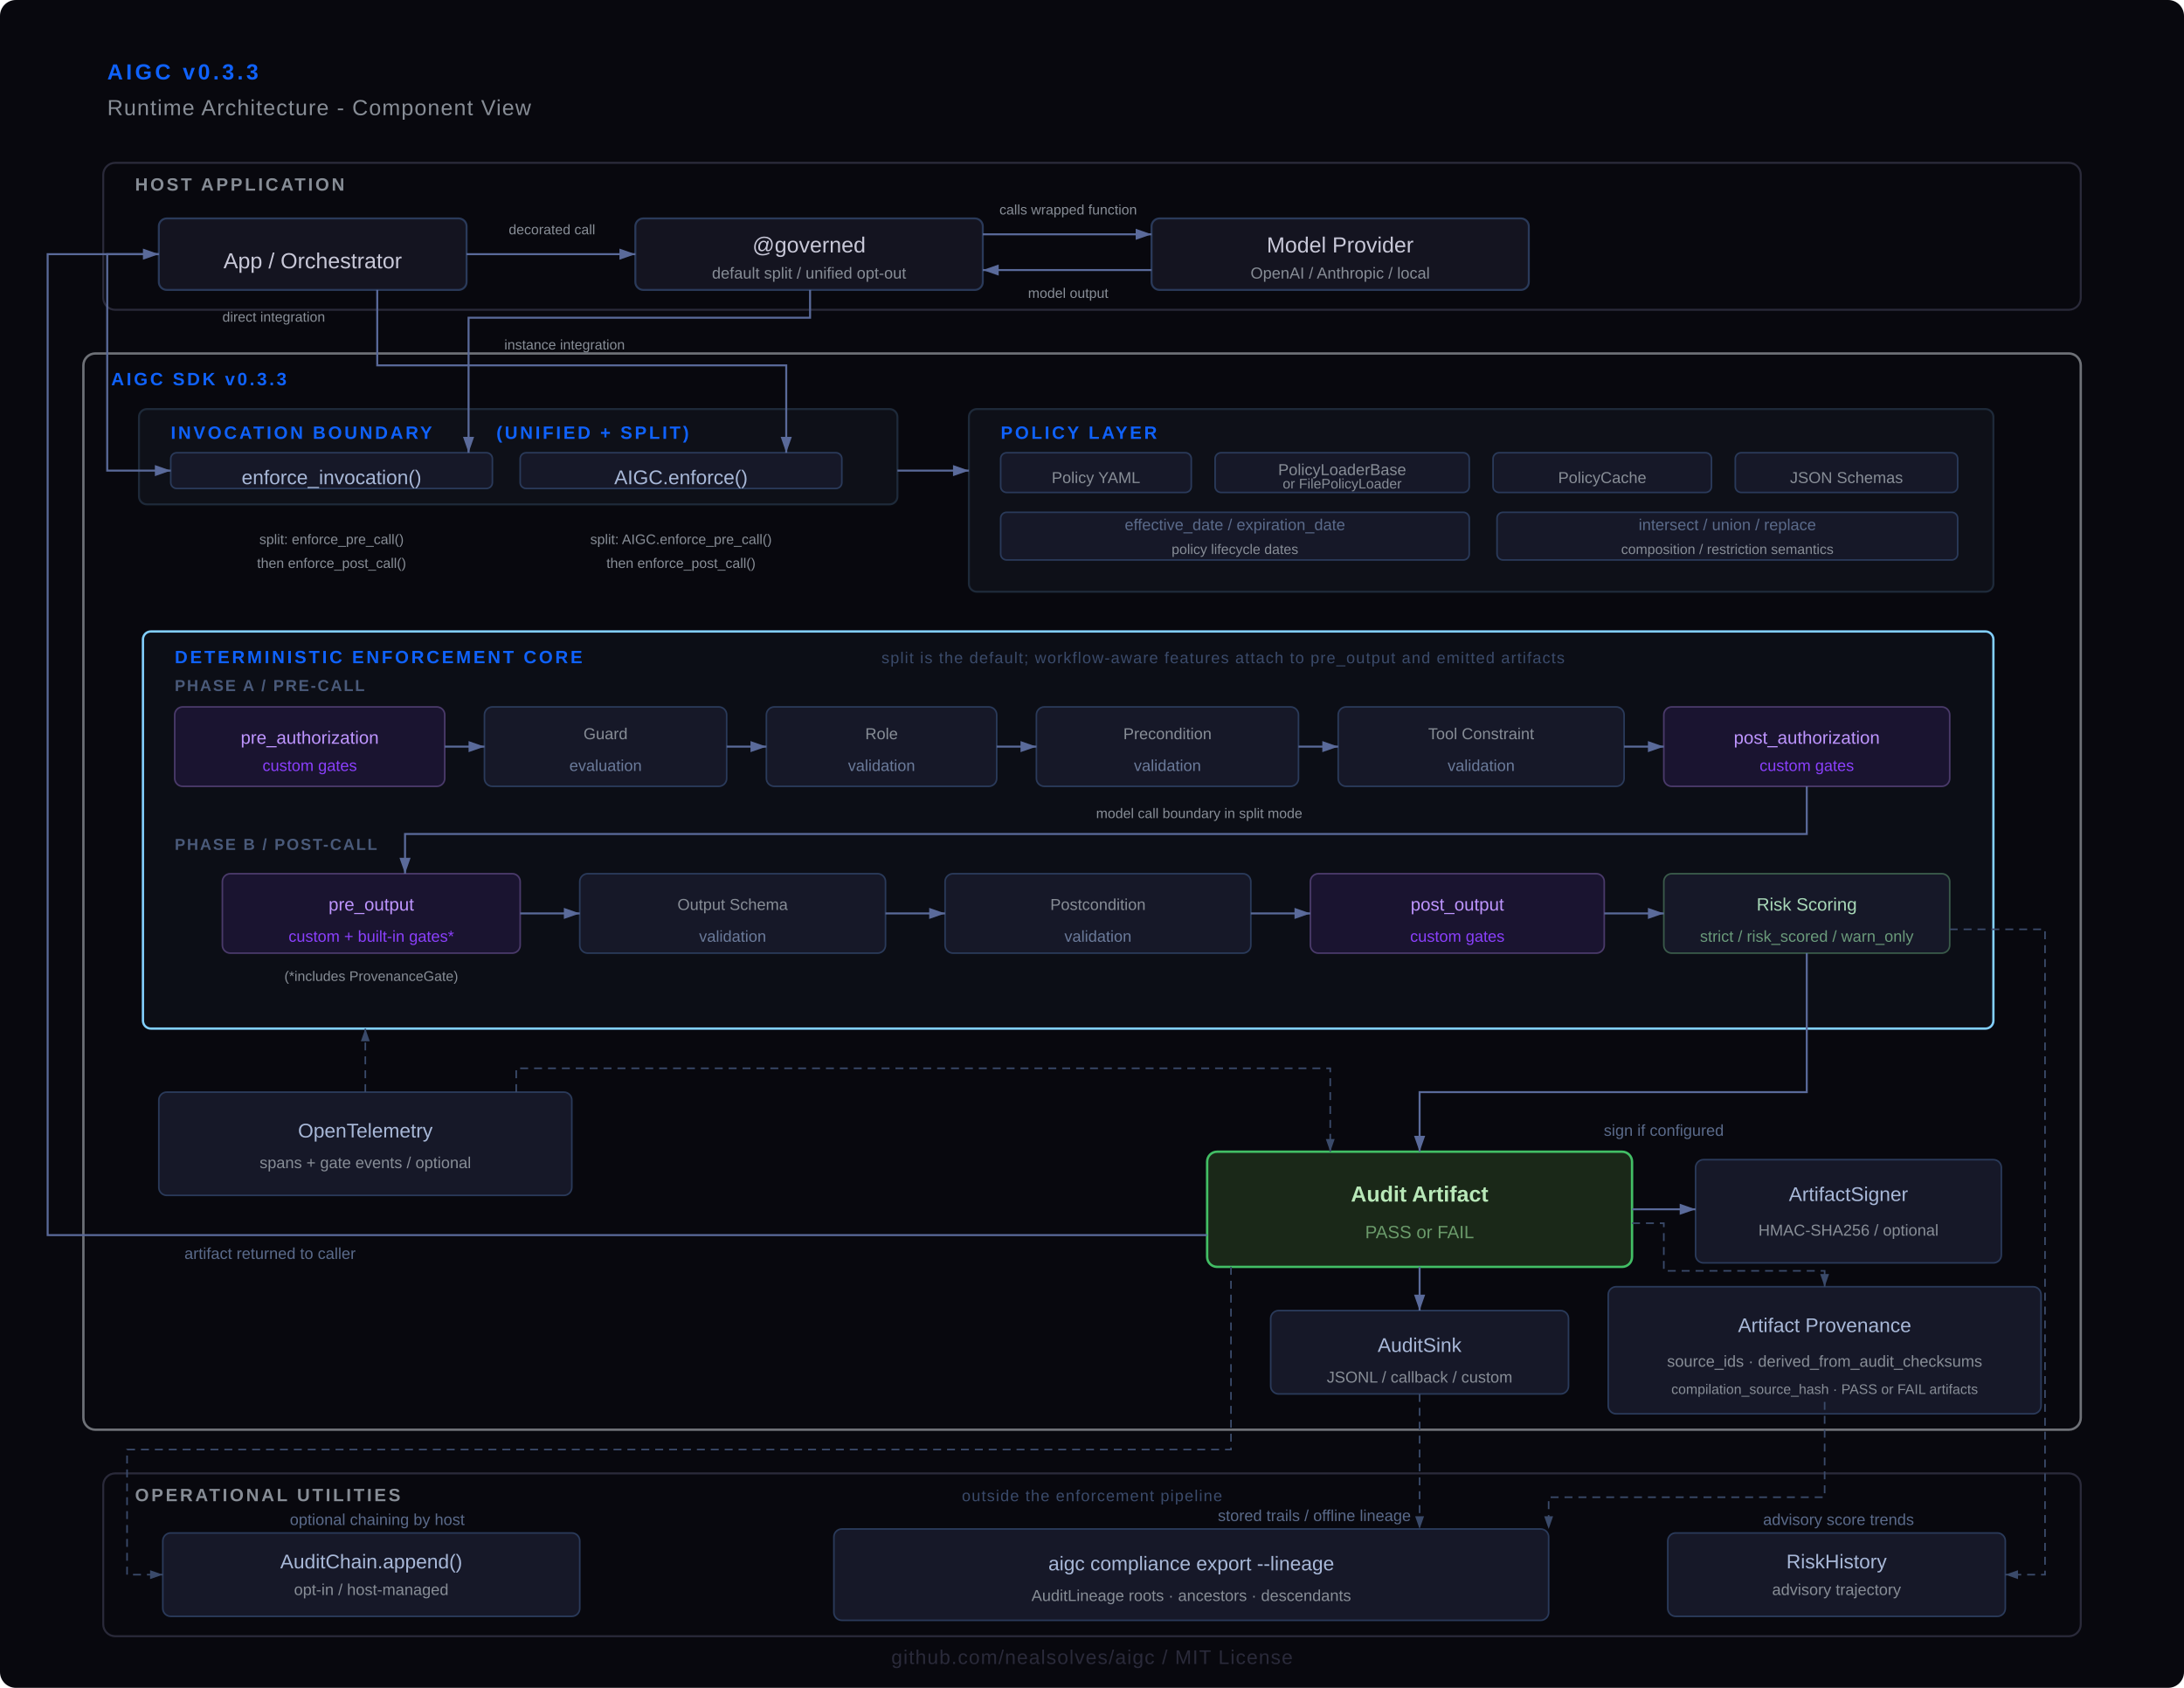
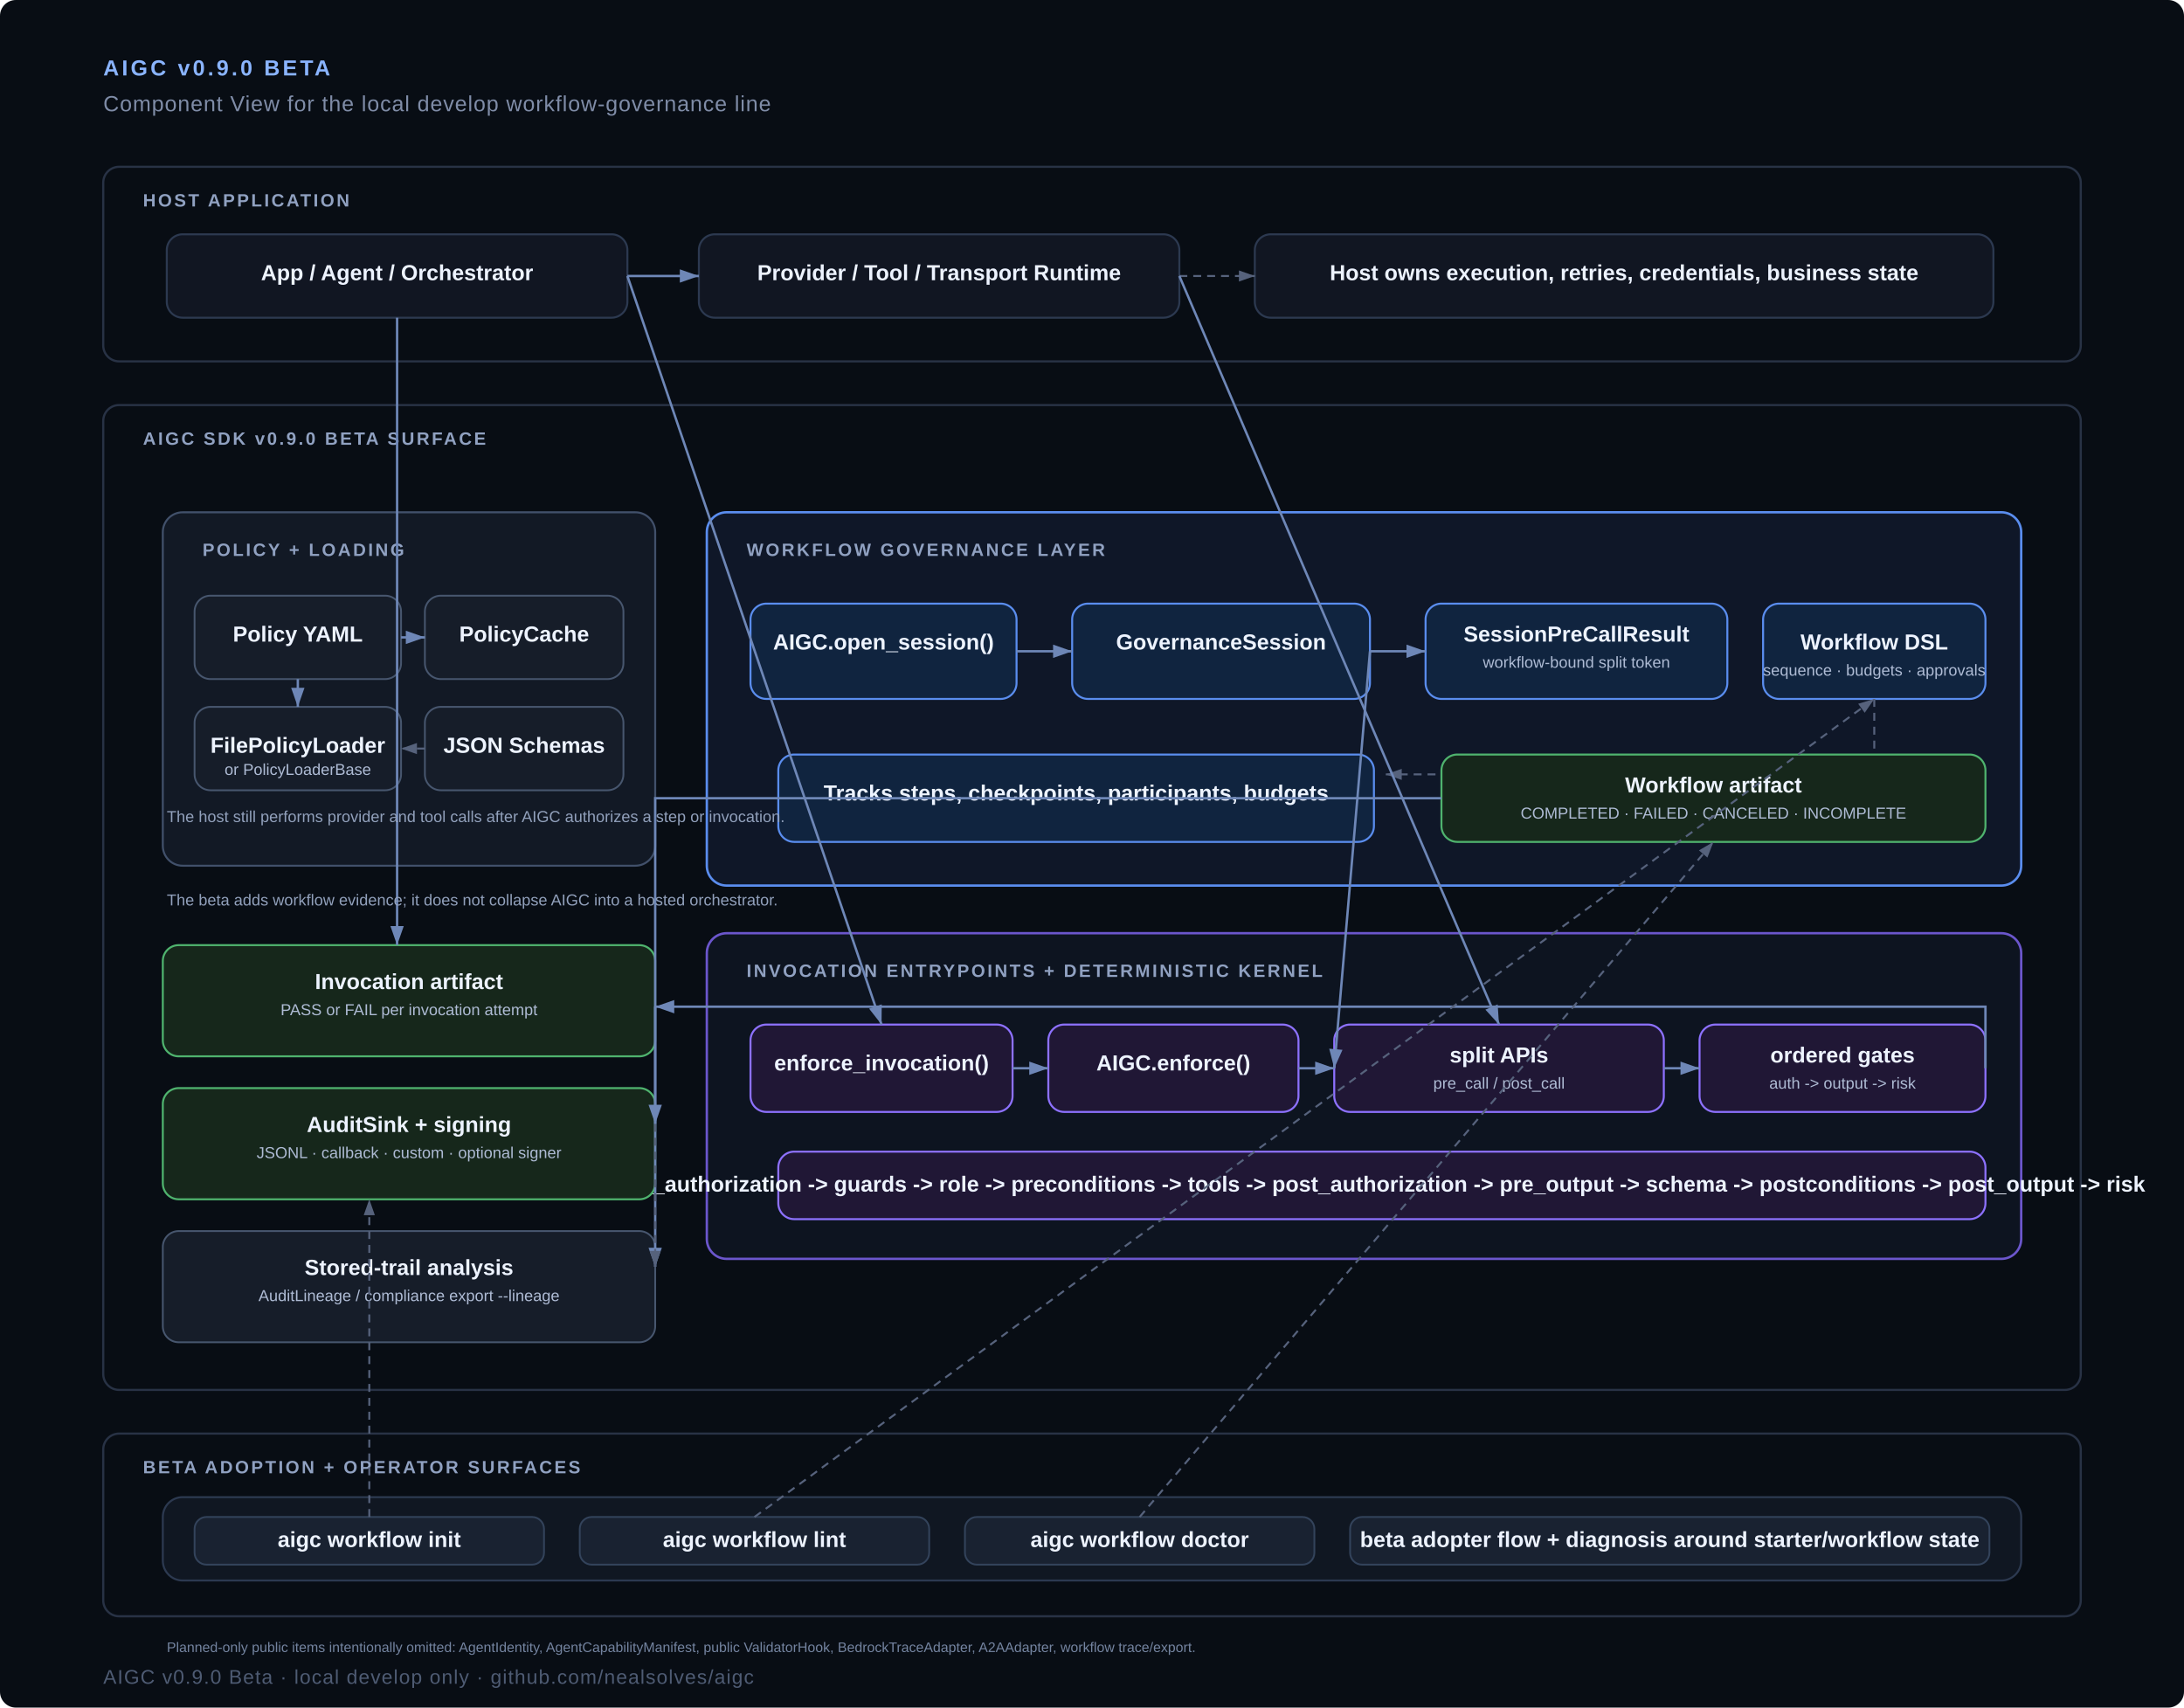
- <svg xmlns="http://www.w3.org/2000/svg" viewBox="0 0 1100 850">
+ <svg xmlns="http://www.w3.org/2000/svg" viewBox="0 0 1100 860">
  <defs>
    <style>
-       svg {
-         font-family: 'IBM Plex Sans', Arial, sans-serif;
-       }
- 
-       .mono {
-         font-family: 'IBM Plex Mono', 'IBM Plex Sans', Arial, sans-serif;
-       }
- 
-       .title {
-         fill: #0f62fe;
-         font-size: 11px;
-         font-weight: 700;
-         letter-spacing: 1.5px;
-       }
- 
-       .subtitle {
-         fill: #878d96;
-         font-size: 11px;
-         letter-spacing: 0.5px;
-       }
- 
-       .section {
-         fill: #878d96;
-         font-size: 9px;
-         font-weight: 600;
-         letter-spacing: 1.2px;
-       }
- 
-       .section-blue {
-         fill: #0f62fe;
-         font-size: 9px;
-         font-weight: 700;
-         letter-spacing: 1.2px;
-       }
- 
-       .group-label {
-         fill: #4a5a7a;
-         font-size: 8px;
-         font-weight: 600;
-         letter-spacing: 0.8px;
-       }
- 
-       .caption {
-         fill: #5a6a8a;
-         font-size: 8px;
-       }
- 
-       .tiny {
-         fill: #878d96;
-         font-size: 7px;
-       }
- 
-       .label {
-         fill: #c8c8d8;
-         font-size: 11px;
-         font-weight: 500;
-         text-anchor: middle;
-         dominant-baseline: middle;
-       }
- 
-       .label-mid {
-         fill: #a8b8d8;
-         font-size: 10px;
-         font-weight: 500;
-         text-anchor: middle;
-         dominant-baseline: middle;
-       }
- 
-       .detail {
-         fill: #878d96;
-         font-size: 8px;
-         dominant-baseline: middle;
-       }
- 
-       .detail-mid {
-         fill: #6a7a9a;
-         font-size: 8px;
-         dominant-baseline: middle;
-       }
- 
-       .note {
-         fill: #3a4a6a;
-         font-size: 8px;
-         letter-spacing: 0.5px;
-       }
- 
-       .host-wrap {
-         fill: none;
-         stroke: #2a2a3a;
-         stroke-width: 1;
-       }
- 
-       .host-box {
-         fill: #141420;
-         stroke: #2a3a5a;
-         stroke-width: 1;
-       }
- 
-       .sdk-wrap {
-         fill: none;
-         stroke: #c1c7cd;
-         stroke-opacity: 0.55;
-         stroke-width: 1.2;
-       }
- 
-       .inv-wrap,
-       .policy-wrap {
-         fill: #0e1018;
-         stroke: #1e2a3a;
-         stroke-width: 1;
-       }
- 
-       .inv-box,
-       .policy-box,
-       .otel-box,
-       .sink-box,
-       .signer-box,
-       .ops-box,
-       .legend-box {
-         fill: #161828;
-         stroke: #2a3a5a;
-         stroke-width: 0.8;
-       }
- 
-       .core-wrap {
-         fill: #0c0e16;
-         stroke: #82cfff;
-         stroke-width: 1.15;
-       }
- 
-       .custom-box {
-         fill: #1a1430;
-         stroke: #4a3a6a;
-         stroke-width: 0.8;
-       }
- 
-       .risk-box {
-         fill: #161828;
-         stroke: #3a5a4a;
-         stroke-width: 0.8;
-       }
- 
-       .artifact-box {
-         fill: #1a2818;
-         stroke: #42be65;
-         stroke-width: 1.2;
-       }
- 
-       .ops-wrap {
-         fill: none;
-         stroke: #2a2a3a;
-         stroke-width: 1;
-       }
- 
-       .legend-wrap {
-         fill: #0c0e16;
-         stroke: #1a1a2a;
-         stroke-width: 0.5;
-       }
- 
-       .purple {
-         fill: #be95ff;
-         font-size: 9px;
-         font-weight: 500;
-         text-anchor: middle;
-         dominant-baseline: middle;
-       }
- 
-       .purple-sub {
-         fill: #8a3ffc;
-         font-size: 8px;
-         text-anchor: middle;
-         dominant-baseline: middle;
-       }
- 
-       .green {
-         fill: #b8e8b8;
-         font-size: 11px;
-         font-weight: 600;
-         text-anchor: middle;
-         dominant-baseline: middle;
-       }
- 
-       .green-mid {
-         fill: #a8d8b8;
-         font-size: 9px;
-         font-weight: 500;
-         text-anchor: middle;
-         dominant-baseline: middle;
-       }
- 
-       .green-sub {
-         fill: #6a9a6a;
-         font-size: 9px;
-         text-anchor: middle;
-         dominant-baseline: middle;
-       }
- 
-       .green-detail {
-         fill: #6a9a7a;
-         font-size: 8px;
-         text-anchor: middle;
-         dominant-baseline: middle;
-       }
- 
-       .conn {
-         fill: none;
-         stroke: #5a6a9a;
-         stroke-width: 1;
-       }
- 
-       .conn-dim {
-         fill: none;
-         stroke: #3a4a6a;
-         stroke-width: 0.8;
-         stroke-dasharray: 4 3;
-       }
- 
-       .legend-purple {
-         stroke: #be95ff;
-         stroke-width: 3;
-       }
- 
-       .legend-dim {
-         stroke: #3a4a6a;
-         stroke-width: 1;
-         stroke-dasharray: 4 3;
-       }
- 
-       .legend-green {
-         stroke: #42be65;
-         stroke-width: 3;
-       }
- 
-       .watermark {
-         fill: #2a2a3a;
-         font-size: 10px;
-         letter-spacing: 0.5px;
-       }
+       svg { font-family: 'IBM Plex Sans', Arial, sans-serif; }
+       .mono { font-family: 'IBM Plex Mono', 'IBM Plex Sans', Arial, sans-serif; }
+       .title { fill: #8ab4ff; font-size: 11px; font-weight: 700; letter-spacing: 1.4px; }
+       .subtitle { fill: #7f8ca7; font-size: 11px; letter-spacing: 0.4px; }
+       .section { fill: #90a1c1; font-size: 9px; font-weight: 700; letter-spacing: 1.1px; }
+       .label { fill: #edf3ff; font-size: 11px; font-weight: 600; text-anchor: middle; dominant-baseline: middle; }
+       .sub { fill: #aebbd4; font-size: 8px; text-anchor: middle; dominant-baseline: middle; }
+       .note { fill: #91a0bb; font-size: 8px; }
+       .small { fill: #73839f; font-size: 7px; }
+       .frame { fill: none; stroke: #283245; stroke-width: 1.1; }
+       .host { fill: #111622; stroke: #2c3950; stroke-width: 1; }
+       .workflowWrap { fill: #0f1728; stroke: #5a8dee; stroke-width: 1.2; }
+       .policyWrap { fill: #121925; stroke: #41506a; stroke-width: 1; }
+       .kernelWrap { fill: #0d1420; stroke: #6b56cc; stroke-width: 1.2; }
+       .opsWrap { fill: #101722; stroke: #2c3950; stroke-width: 1; }
+       .box { fill: #192231; stroke: #33435b; stroke-width: 0.9; }
+       .boxBlue { fill: #10243f; stroke: #5a8dee; stroke-width: 1; }
+       .boxPurple { fill: #201735; stroke: #8d71ff; stroke-width: 1; }
+       .boxGreen { fill: #16271b; stroke: #4fb36e; stroke-width: 1; }
+       .boxGray { fill: #161d29; stroke: #47566e; stroke-width: 0.9; }
+       .conn { fill: none; stroke: #6e87b7; stroke-width: 1.2; }
+       .connDim { fill: none; stroke: #56627c; stroke-width: 1; stroke-dasharray: 4 3; }
+       .watermark { fill: #4e5b73; font-size: 10px; letter-spacing: 0.5px; }
    </style>
    <marker id="arrow" viewBox="0 0 10 7" refX="10" refY="3.5" markerWidth="8" markerHeight="6" orient="auto">
-       <path d="M0 0 L10 3.5 L0 7 z" fill="#5a6a9a" />
+       <path d="M0 0 L10 3.5 L0 7 z" fill="#6e87b7" />
    </marker>
-     <marker id="arrow-dim" viewBox="0 0 10 7" refX="10" refY="3.5" markerWidth="8" markerHeight="6" orient="auto">
-       <path d="M0 0 L10 3.5 L0 7 z" fill="#3a4a6a" />
+     <marker id="arrowDim" viewBox="0 0 10 7" refX="10" refY="3.5" markerWidth="8" markerHeight="6" orient="auto">
+       <path d="M0 0 L10 3.5 L0 7 z" fill="#56627c" />
    </marker>
  </defs>
-   <rect width="1100" height="850" fill="#08080e" rx="8" />
-   <text class="title mono" x="54" y="40">AIGC v0.3.3</text>
-   <text class="subtitle mono" x="54" y="58">Runtime Architecture - Component View</text>
-   <rect class="host-wrap" x="52" y="82" width="996" height="74" rx="6" />
-   <rect class="sdk-wrap" x="42" y="178" width="1006" height="542" rx="6" />
-   <rect class="inv-wrap" x="70" y="206" width="382" height="48" rx="4" />
-   <rect class="policy-wrap" x="488" y="206" width="516" height="92" rx="4" />
-   <rect class="core-wrap" x="72" y="318" width="932" height="200" rx="4" />
-   <rect class="otel-box" x="80" y="550" width="208" height="52" rx="4" />
-   <rect class="artifact-box" x="608" y="580" width="214" height="58" rx="5" />
-   <rect class="signer-box" x="854" y="584" width="154" height="52" rx="4" />
-   <rect class="sink-box" x="640" y="660" width="150" height="42" rx="4" />
-   <rect class="ops-box" x="810" y="648" width="218" height="64" rx="4" />
-   <rect class="ops-wrap" x="52" y="742" width="996" height="82" rx="6" />
-   <rect class="host-box" x="80" y="110" width="155" height="36" rx="4" />
-   <rect class="host-box" x="320" y="110" width="175" height="36" rx="4" />
-   <rect class="host-box" x="580" y="110" width="190" height="36" rx="4" />
-   <rect class="inv-box" x="86" y="228" width="162" height="18" rx="3" />
-   <rect class="inv-box" x="262" y="228" width="162" height="18" rx="3" />
-   <rect class="policy-box" x="504" y="228" width="96" height="20" rx="3" />
-   <rect class="policy-box" x="612" y="228" width="128" height="20" rx="3" />
-   <rect class="policy-box" x="752" y="228" width="110" height="20" rx="3" />
-   <rect class="policy-box" x="874" y="228" width="112" height="20" rx="3" />
-   <rect class="policy-box" x="504" y="258" width="236" height="24" rx="3" />
-   <rect class="policy-box" x="754" y="258" width="232" height="24" rx="3" />
-   <rect class="custom-box" x="88" y="356" width="136" height="40" rx="4" />
-   <rect class="inv-box" x="244" y="356" width="122" height="40" rx="4" />
-   <rect class="inv-box" x="386" y="356" width="116" height="40" rx="4" />
-   <rect class="inv-box" x="522" y="356" width="132" height="40" rx="4" />
-   <rect class="inv-box" x="674" y="356" width="144" height="40" rx="4" />
-   <rect class="custom-box" x="838" y="356" width="144" height="40" rx="4" />
-   <rect class="custom-box" x="112" y="440" width="150" height="40" rx="4" />
-   <rect class="inv-box" x="292" y="440" width="154" height="40" rx="4" />
-   <rect class="inv-box" x="476" y="440" width="154" height="40" rx="4" />
-   <rect class="custom-box" x="660" y="440" width="148" height="40" rx="4" />
-   <rect class="risk-box" x="838" y="440" width="144" height="40" rx="4" />
-   <rect class="ops-box" x="82" y="772" width="210" height="42" rx="4" />
-   <rect class="ops-box" x="420" y="770" width="360" height="46" rx="4" />
-   <rect class="ops-box" x="840" y="772" width="170" height="42" rx="4" />
-   <g id="connectors">
-     <line class="conn" x1="235" y1="128" x2="320" y2="128" marker-end="url(#arrow)" />
-     <line class="conn" x1="495" y1="118" x2="580" y2="118" marker-end="url(#arrow)" />
-     <line class="conn" x1="580" y1="136" x2="495" y2="136" marker-end="url(#arrow)" />
-     <polyline class="conn" points="80,128 54,128 54,237 86,237" marker-end="url(#arrow)" />
-     <polyline class="conn" points="190,146 190,184 396,184 396,228" marker-end="url(#arrow)" />
-     <polyline class="conn" points="408,146 408,160 236,160 236,228" marker-end="url(#arrow)" />
-     <line class="conn" x1="452" y1="237" x2="488" y2="237" marker-end="url(#arrow)" />
-     <line class="conn" x1="224" y1="376" x2="244" y2="376" marker-end="url(#arrow)" />
-     <line class="conn" x1="366" y1="376" x2="386" y2="376" marker-end="url(#arrow)" />
-     <line class="conn" x1="502" y1="376" x2="522" y2="376" marker-end="url(#arrow)" />
-     <line class="conn" x1="654" y1="376" x2="674" y2="376" marker-end="url(#arrow)" />
-     <line class="conn" x1="818" y1="376" x2="838" y2="376" marker-end="url(#arrow)" />
-     <polyline class="conn" points="910,396 910,420 204,420 204,440" marker-end="url(#arrow)" />
-     <line class="conn" x1="262" y1="460" x2="292" y2="460" marker-end="url(#arrow)" />
-     <line class="conn" x1="446" y1="460" x2="476" y2="460" marker-end="url(#arrow)" />
-     <line class="conn" x1="630" y1="460" x2="660" y2="460" marker-end="url(#arrow)" />
-     <line class="conn" x1="808" y1="460" x2="838" y2="460" marker-end="url(#arrow)" />
-     <polyline class="conn" points="910,480 910,550 715,550 715,580" marker-end="url(#arrow)" />
-     <line class="conn" x1="822" y1="609" x2="854" y2="609" marker-end="url(#arrow)" />
-     <line class="conn" x1="715" y1="638" x2="715" y2="660" marker-end="url(#arrow)" />
-     <polyline class="conn" points="608,622 24,622 24,128 80,128" marker-end="url(#arrow)" />
-     <line class="conn-dim" x1="184" y1="550" x2="184" y2="518" marker-end="url(#arrow-dim)" />
-     <polyline class="conn-dim" points="260,550 260,538 670,538 670,580" marker-end="url(#arrow-dim)" />
-     <polyline class="conn-dim" points="822,616 838,616 838,640 919,640 919,648" marker-end="url(#arrow-dim)" />
-     <polyline class="conn-dim" points="620,638 620,730 64,730 64,793 82,793" marker-end="url(#arrow-dim)" />
-     <line class="conn-dim" x1="715" y1="702" x2="715" y2="770" marker-end="url(#arrow-dim)" />
-     <polyline class="conn-dim" points="919,706 919,754 780,754 780,770" marker-end="url(#arrow-dim)" />
-     <polyline class="conn-dim" points="982,468 1030,468 1030,793 1010,793" marker-end="url(#arrow-dim)" />
-   </g>
-   <g id="labels">
-     <text class="section mono" x="68" y="96">HOST APPLICATION</text>
-     <text class="label" x="157.5" y="132">App / Orchestrator</text>
-     <text class="label mono" x="407.5" y="124">@governed</text>
-     <text class="detail" x="407.5" y="138" text-anchor="middle">default split / unified opt-out</text>
-     <text class="label" x="675" y="124">Model Provider</text>
-     <text class="detail" x="675" y="138" text-anchor="middle">OpenAI / Anthropic / local</text>
-     <text class="tiny" x="278" y="118" text-anchor="middle">decorated call</text>
-     <text class="tiny" x="538" y="108" text-anchor="middle">calls wrapped function</text>
-     <text class="tiny" x="538" y="150" text-anchor="middle">model output</text>
-     <text class="section-blue mono" x="56" y="194">AIGC SDK v0.3.3</text>
-     <text class="tiny" x="112" y="162">direct integration</text>
-     <text class="tiny" x="254" y="176">instance integration</text>
-     <text class="section-blue mono" x="86" y="221">INVOCATION BOUNDARY</text>
-     <text class="section-blue mono" x="250" y="221">(UNIFIED + SPLIT)</text>
-     <text class="label-mid mono" x="167" y="241">enforce_invocation()</text>
-     <text class="label-mid mono" x="343" y="241">AIGC.enforce()</text>
-     <text class="tiny" x="167" y="274" text-anchor="middle">split: enforce_pre_call()</text>
-     <text class="tiny" x="167" y="286" text-anchor="middle">then enforce_post_call()</text>
-     <text class="tiny" x="343" y="274" text-anchor="middle">split: AIGC.enforce_pre_call()</text>
-     <text class="tiny" x="343" y="286" text-anchor="middle">then enforce_post_call()</text>
-     <text class="section-blue mono" x="504" y="221">POLICY LAYER</text>
-     <text class="detail" x="552" y="241" text-anchor="middle">Policy YAML</text>
-     <text class="detail" x="676" y="237" text-anchor="middle">PolicyLoaderBase</text>
-     <text class="tiny" x="676" y="246" text-anchor="middle">or FilePolicyLoader</text>
-     <text class="detail" x="807" y="241" text-anchor="middle">PolicyCache</text>
-     <text class="detail" x="930" y="241" text-anchor="middle">JSON Schemas</text>
-     <text class="caption mono" x="622" y="267" text-anchor="middle">effective_date / expiration_date</text>
-     <text class="tiny" x="622" y="279" text-anchor="middle">policy lifecycle dates</text>
-     <text class="caption mono" x="870" y="267" text-anchor="middle">intersect / union / replace</text>
-     <text class="tiny" x="870" y="279" text-anchor="middle">composition / restriction semantics</text>
-     <text class="section-blue mono" x="88" y="334">DETERMINISTIC ENFORCEMENT CORE</text>
-     <text class="note" x="616" y="334" text-anchor="middle">split is the default; workflow-aware features attach to pre_output and emitted artifacts</text>
-     <text class="group-label mono" x="88" y="348">PHASE A / PRE-CALL</text>
-     <text class="group-label mono" x="88" y="428">PHASE B / POST-CALL</text>
-     <text class="tiny" x="604" y="412" text-anchor="middle">model call boundary in split mode</text>
-     <text class="purple mono" x="156" y="372">pre_authorization</text>
-     <text class="purple-sub" x="156" y="386">custom gates</text>
-     <text class="detail" x="305" y="370" text-anchor="middle">Guard</text>
-     <text class="detail-mid" x="305" y="386" text-anchor="middle">evaluation</text>
-     <text class="detail" x="444" y="370" text-anchor="middle">Role</text>
-     <text class="detail-mid" x="444" y="386" text-anchor="middle">validation</text>
-     <text class="detail" x="588" y="370" text-anchor="middle">Precondition</text>
-     <text class="detail-mid" x="588" y="386" text-anchor="middle">validation</text>
-     <text class="detail" x="746" y="370" text-anchor="middle">Tool Constraint</text>
-     <text class="detail-mid" x="746" y="386" text-anchor="middle">validation</text>
-     <text class="purple mono" x="910" y="372">post_authorization</text>
-     <text class="purple-sub" x="910" y="386">custom gates</text>
-     <text class="purple mono" x="187" y="456">pre_output</text>
-     <text class="purple-sub" x="187" y="472">custom + built-in gates*</text>
-     <text class="tiny" x="187" y="494" text-anchor="middle">(*includes ProvenanceGate)</text>
-     <text class="detail" x="369" y="456" text-anchor="middle">Output Schema</text>
-     <text class="detail-mid" x="369" y="472" text-anchor="middle">validation</text>
-     <text class="detail" x="553" y="456" text-anchor="middle">Postcondition</text>
-     <text class="detail-mid" x="553" y="472" text-anchor="middle">validation</text>
-     <text class="purple mono" x="734" y="456">post_output</text>
-     <text class="purple-sub" x="734" y="472">custom gates</text>
-     <text class="green-mid" x="910" y="456">Risk Scoring</text>
-     <text class="green-detail" x="910" y="472">strict / risk_scored / warn_only</text>
-     <text class="label-mid" x="184" y="570">OpenTelemetry</text>
-     <text class="detail" x="184" y="586" text-anchor="middle">spans + gate events / optional</text>
-     <text class="green" x="715" y="602">Audit Artifact</text>
-     <text class="green-sub" x="715" y="621">PASS or FAIL</text>
-     <text class="label-mid" x="931" y="602">ArtifactSigner</text>
-     <text class="detail mono" x="931" y="620" text-anchor="middle">HMAC-SHA256 / optional</text>
-     <text class="caption" x="838" y="572" text-anchor="middle">sign if configured</text>
-     <text class="label-mid" x="715" y="678">AuditSink</text>
-     <text class="detail" x="715" y="694" text-anchor="middle">JSONL / callback / custom</text>
-     <text class="label-mid" x="919" y="668">Artifact Provenance</text>
-     <text class="detail mono" x="919" y="686" text-anchor="middle">source_ids · derived_from_audit_checksums</text>
-     <text class="tiny" x="919" y="702" text-anchor="middle">compilation_source_hash · PASS or FAIL artifacts</text>
-     <text class="caption" x="136" y="634" text-anchor="middle">artifact returned to caller</text>
-     <text class="section mono" x="68" y="756">OPERATIONAL UTILITIES</text>
-     <text class="note" x="550" y="756" text-anchor="middle">outside the enforcement pipeline</text>
-     <text class="caption" x="190" y="768" text-anchor="middle">optional chaining by host</text>
-     <text class="caption" x="662" y="766" text-anchor="middle">stored trails / offline lineage</text>
-     <text class="caption" x="926" y="768" text-anchor="middle">advisory score trends</text>
-     <text class="label-mid mono" x="187" y="787">AuditChain.append()</text>
-     <text class="detail" x="187" y="801" text-anchor="middle">opt-in / host-managed</text>
-     <text class="label-mid mono" x="600" y="788">aigc compliance export --lineage</text>
-     <text class="detail" x="600" y="804" text-anchor="middle">AuditLineage roots · ancestors · descendants</text>
-     <text class="label-mid" x="925" y="787">RiskHistory</text>
-     <text class="detail" x="925" y="801" text-anchor="middle">advisory trajectory</text>
-     <text class="watermark mono" x="550" y="838" text-anchor="middle">github.com/nealsolves/aigc / MIT License</text>
-   </g>
+   <rect width="1100" height="860" fill="#080d14" rx="8" />
+   <text class="title mono" x="52" y="38">AIGC v0.9.0 BETA</text>
+   <text class="subtitle mono" x="52" y="56">Component View for the local develop workflow-governance line</text>
+   <rect class="frame" x="52" y="84" width="996" height="98" rx="8" />
+   <rect class="frame" x="52" y="204" width="996" height="496" rx="8" />
+   <rect class="frame" x="52" y="722" width="996" height="92" rx="8" />
+   <text class="section mono" x="72" y="104">HOST APPLICATION</text>
+   <text class="section mono" x="72" y="224">AIGC SDK v0.9.0 BETA SURFACE</text>
+   <text class="section mono" x="72" y="742">BETA ADOPTION + OPERATOR SURFACES</text>
+   <rect class="host" x="84" y="118" width="232" height="42" rx="8" />
+   <rect class="host" x="352" y="118" width="242" height="42" rx="8" />
+   <rect class="host" x="632" y="118" width="372" height="42" rx="8" />
+   <text class="label" x="200" y="138">App / Agent / Orchestrator</text>
+   <text class="label" x="473" y="138">Provider / Tool / Transport Runtime</text>
+   <text class="label" x="818" y="138">Host owns execution, retries, credentials, business state</text>
+   <path class="conn" d="M316 139 L352 139" marker-end="url(#arrow)" />
+   <path class="connDim" d="M594 139 L632 139" marker-end="url(#arrowDim)" />
+   <rect class="policyWrap" x="82" y="258" width="248" height="178" rx="10" />
+   <text class="section mono" x="102" y="280">POLICY + LOADING</text>
+   <rect class="boxGray" x="98" y="300" width="104" height="42" rx="8" />
+   <rect class="boxGray" x="214" y="300" width="100" height="42" rx="8" />
+   <rect class="boxGray" x="98" y="356" width="104" height="42" rx="8" />
+   <rect class="boxGray" x="214" y="356" width="100" height="42" rx="8" />
+   <text class="label" x="150" y="320">Policy YAML</text>
+   <text class="label" x="264" y="320">PolicyCache</text>
+   <text class="label" x="150" y="376">FilePolicyLoader</text>
+   <text class="sub" x="150" y="388">or PolicyLoaderBase</text>
+   <text class="label" x="264" y="376">JSON Schemas</text>
+   <path class="conn" d="M202 321 L214 321" marker-end="url(#arrow)" />
+   <path class="conn" d="M150 342 L150 356" marker-end="url(#arrow)" />
+   <path class="connDim" d="M214 377 L202 377" marker-end="url(#arrowDim)" />
+   <rect class="workflowWrap" x="356" y="258" width="662" height="188" rx="10" />
+   <text class="section mono" x="376" y="280">WORKFLOW GOVERNANCE LAYER</text>
+   <rect class="boxBlue" x="378" y="304" width="134" height="48" rx="8" />
+   <rect class="boxBlue" x="540" y="304" width="150" height="48" rx="8" />
+   <rect class="boxBlue" x="718" y="304" width="152" height="48" rx="8" />
+   <rect class="boxBlue" x="888" y="304" width="112" height="48" rx="8" />
+   <text class="label" x="445" y="324">AIGC.open_session()</text>
+   <text class="label" x="615" y="324">GovernanceSession</text>
+   <text class="label" x="794" y="320">SessionPreCallResult</text>
+   <text class="sub" x="794" y="334">workflow-bound split token</text>
+   <text class="label" x="944" y="324">Workflow DSL</text>
+   <text class="sub" x="944" y="338">sequence · budgets · approvals</text>
+   <path class="conn" d="M512 328 L540 328" marker-end="url(#arrow)" />
+   <path class="conn" d="M690 328 L718 328" marker-end="url(#arrow)" />
+   <path class="connDim" d="M944 352 L944 390 L698 390" marker-end="url(#arrowDim)" />
+   <rect class="boxBlue" x="392" y="380" width="300" height="44" rx="8" />
+   <rect class="boxGreen" x="726" y="380" width="274" height="44" rx="8" />
+   <text class="label" x="542" y="400">Tracks steps, checkpoints, participants, budgets</text>
+   <text class="label" x="863" y="396">Workflow artifact</text>
+   <text class="sub" x="863" y="410">COMPLETED · FAILED · CANCELED · INCOMPLETE</text>
+   <rect class="kernelWrap" x="356" y="470" width="662" height="164" rx="10" />
+   <text class="section mono" x="376" y="492">INVOCATION ENTRYPOINTS + DETERMINISTIC KERNEL</text>
+   <rect class="boxPurple" x="378" y="516" width="132" height="44" rx="8" />
+   <rect class="boxPurple" x="528" y="516" width="126" height="44" rx="8" />
+   <rect class="boxPurple" x="672" y="516" width="166" height="44" rx="8" />
+   <rect class="boxPurple" x="856" y="516" width="144" height="44" rx="8" />
+   <text class="label" x="444" y="536">enforce_invocation()</text>
+   <text class="label" x="591" y="536">AIGC.enforce()</text>
+   <text class="label" x="755" y="532">split APIs</text>
+   <text class="sub" x="755" y="546">pre_call / post_call</text>
+   <text class="label" x="928" y="532">ordered gates</text>
+   <text class="sub" x="928" y="546">auth -&gt; output -&gt; risk</text>
+   <path class="conn" d="M510 538 L528 538" marker-end="url(#arrow)" />
+   <path class="conn" d="M654 538 L672 538" marker-end="url(#arrow)" />
+   <path class="conn" d="M838 538 L856 538" marker-end="url(#arrow)" />
+   <rect class="boxPurple" x="392" y="580" width="608" height="34" rx="8" />
+   <text class="label" x="696" y="597">pre_authorization -&gt; guards -&gt; role -&gt; preconditions -&gt; tools -&gt; post_authorization -&gt; pre_output -&gt; schema -&gt; postconditions -&gt; post_output -&gt; risk</text>
+   <rect class="boxGreen" x="82" y="476" width="248" height="56" rx="8" />
+   <rect class="boxGreen" x="82" y="548" width="248" height="56" rx="8" />
+   <rect class="boxGray" x="82" y="620" width="248" height="56" rx="8" />
+   <text class="label" x="206" y="495">Invocation artifact</text>
+   <text class="sub" x="206" y="509">PASS or FAIL per invocation attempt</text>
+   <text class="label" x="206" y="567">AuditSink + signing</text>
+   <text class="sub" x="206" y="581">JSONL · callback · custom · optional signer</text>
+   <text class="label" x="206" y="639">Stored-trail analysis</text>
+   <text class="sub" x="206" y="653">AuditLineage / compliance export --lineage</text>
+   <path class="conn" d="M200 160 L200 476" marker-end="url(#arrow)" />
+   <path class="conn" d="M316 139 L444 516" marker-end="url(#arrow)" />
+   <path class="conn" d="M594 139 L755 516" marker-end="url(#arrow)" />
+   <path class="conn" d="M690 328 L672 538" marker-end="url(#arrow)" />
+   <path class="conn" d="M1000 538 L1000 507 L330 507" marker-end="url(#arrow)" />
+   <path class="conn" d="M330 507 L330 566" marker-end="url(#arrow)" />
+   <path class="conn" d="M726 402 L330 402 L330 638" marker-end="url(#arrow)" />
+   <path class="connDim" d="M330 566 L330 638" marker-end="url(#arrowDim)" />
+   <rect class="opsWrap" x="82" y="754" width="936" height="42" rx="10" />
+   <rect class="box" x="98" y="764" width="176" height="24" rx="6" />
+   <rect class="box" x="292" y="764" width="176" height="24" rx="6" />
+   <rect class="box" x="486" y="764" width="176" height="24" rx="6" />
+   <rect class="box" x="680" y="764" width="322" height="24" rx="6" />
+   <text class="label" x="186" y="776">aigc workflow init</text>
+   <text class="label" x="380" y="776">aigc workflow lint</text>
+   <text class="label" x="574" y="776">aigc workflow doctor</text>
+   <text class="label" x="841" y="776">beta adopter flow + diagnosis around starter/workflow state</text>
+   <path class="connDim" d="M186 764 L186 604" marker-end="url(#arrowDim)" />
+   <path class="connDim" d="M380 764 L944 352" marker-end="url(#arrowDim)" />
+   <path class="connDim" d="M574 764 L863 424" marker-end="url(#arrowDim)" />
+   <text class="note mono" x="84" y="414">The host still performs provider and tool calls after AIGC authorizes a step or invocation.</text>
+   <text class="note mono" x="84" y="456">The beta adds workflow evidence; it does not collapse AIGC into a hosted orchestrator.</text>
+   <text class="small mono" x="84" y="832">Planned-only public items intentionally omitted: AgentIdentity, AgentCapabilityManifest, public ValidatorHook, BedrockTraceAdapter, A2AAdapter, workflow trace/export.</text>
+   <text class="watermark mono" x="52" y="848">AIGC v0.9.0 Beta · local develop only · github.com/nealsolves/aigc</text>
</svg>
